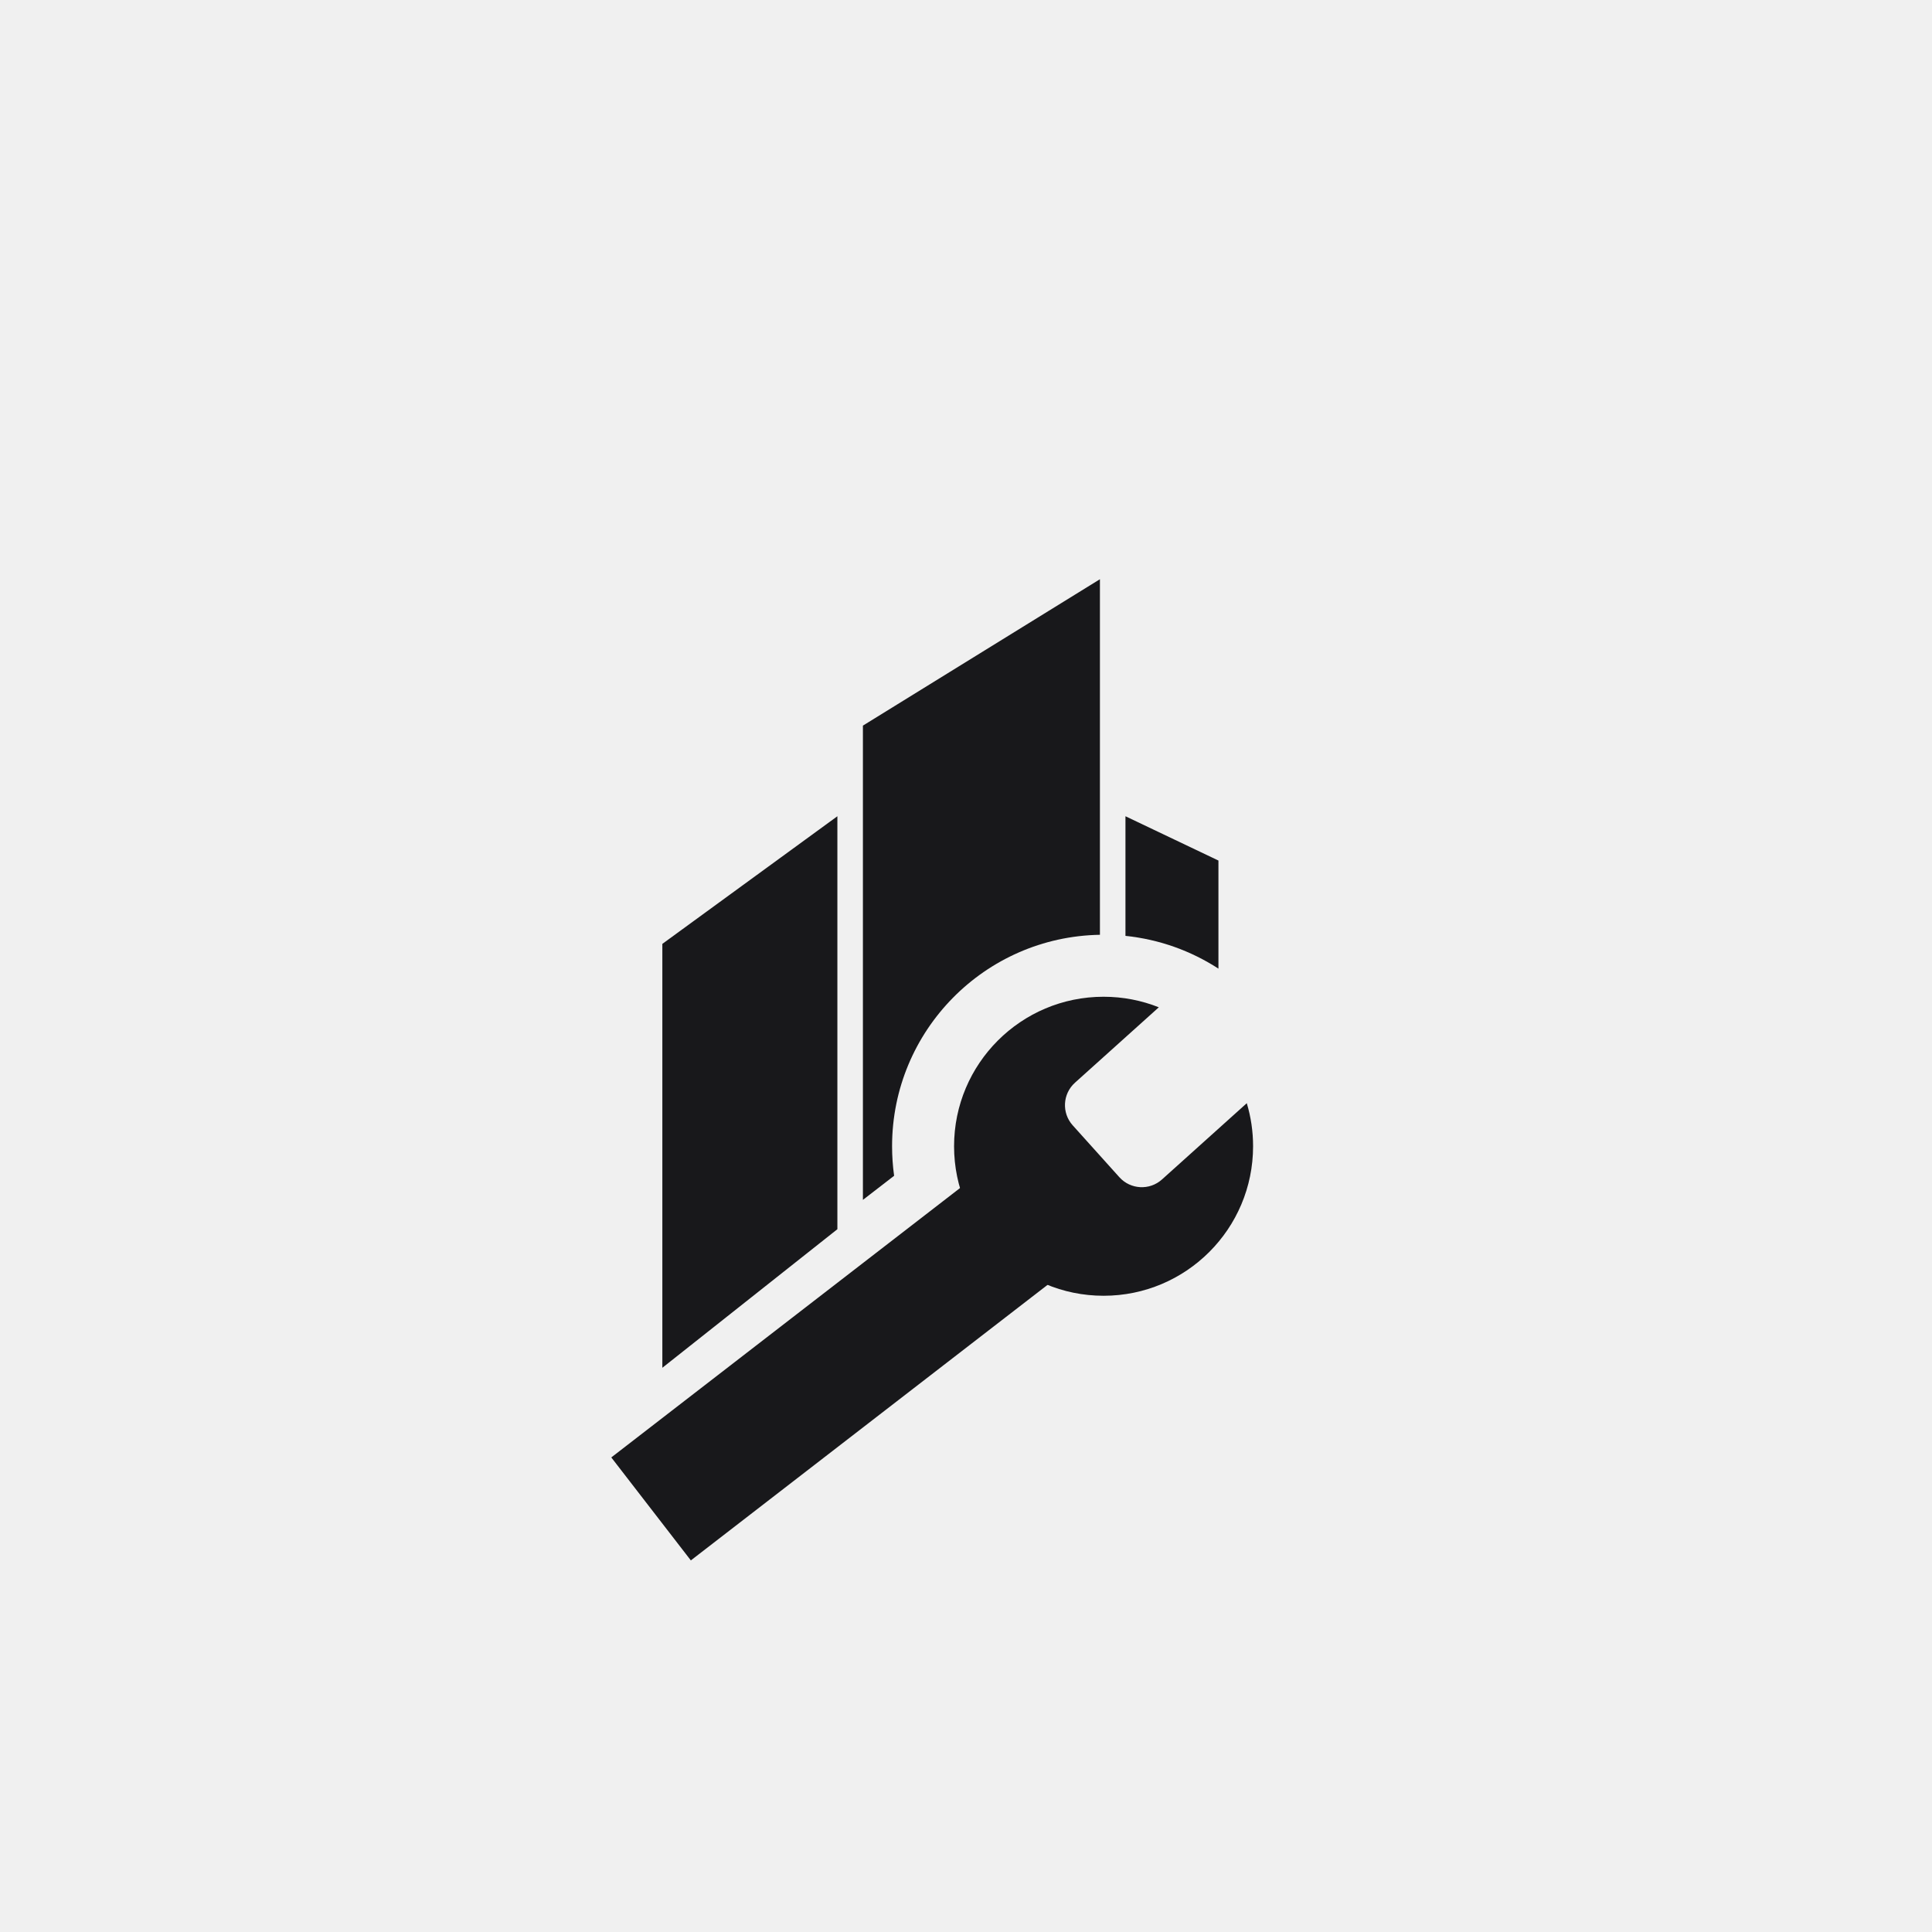
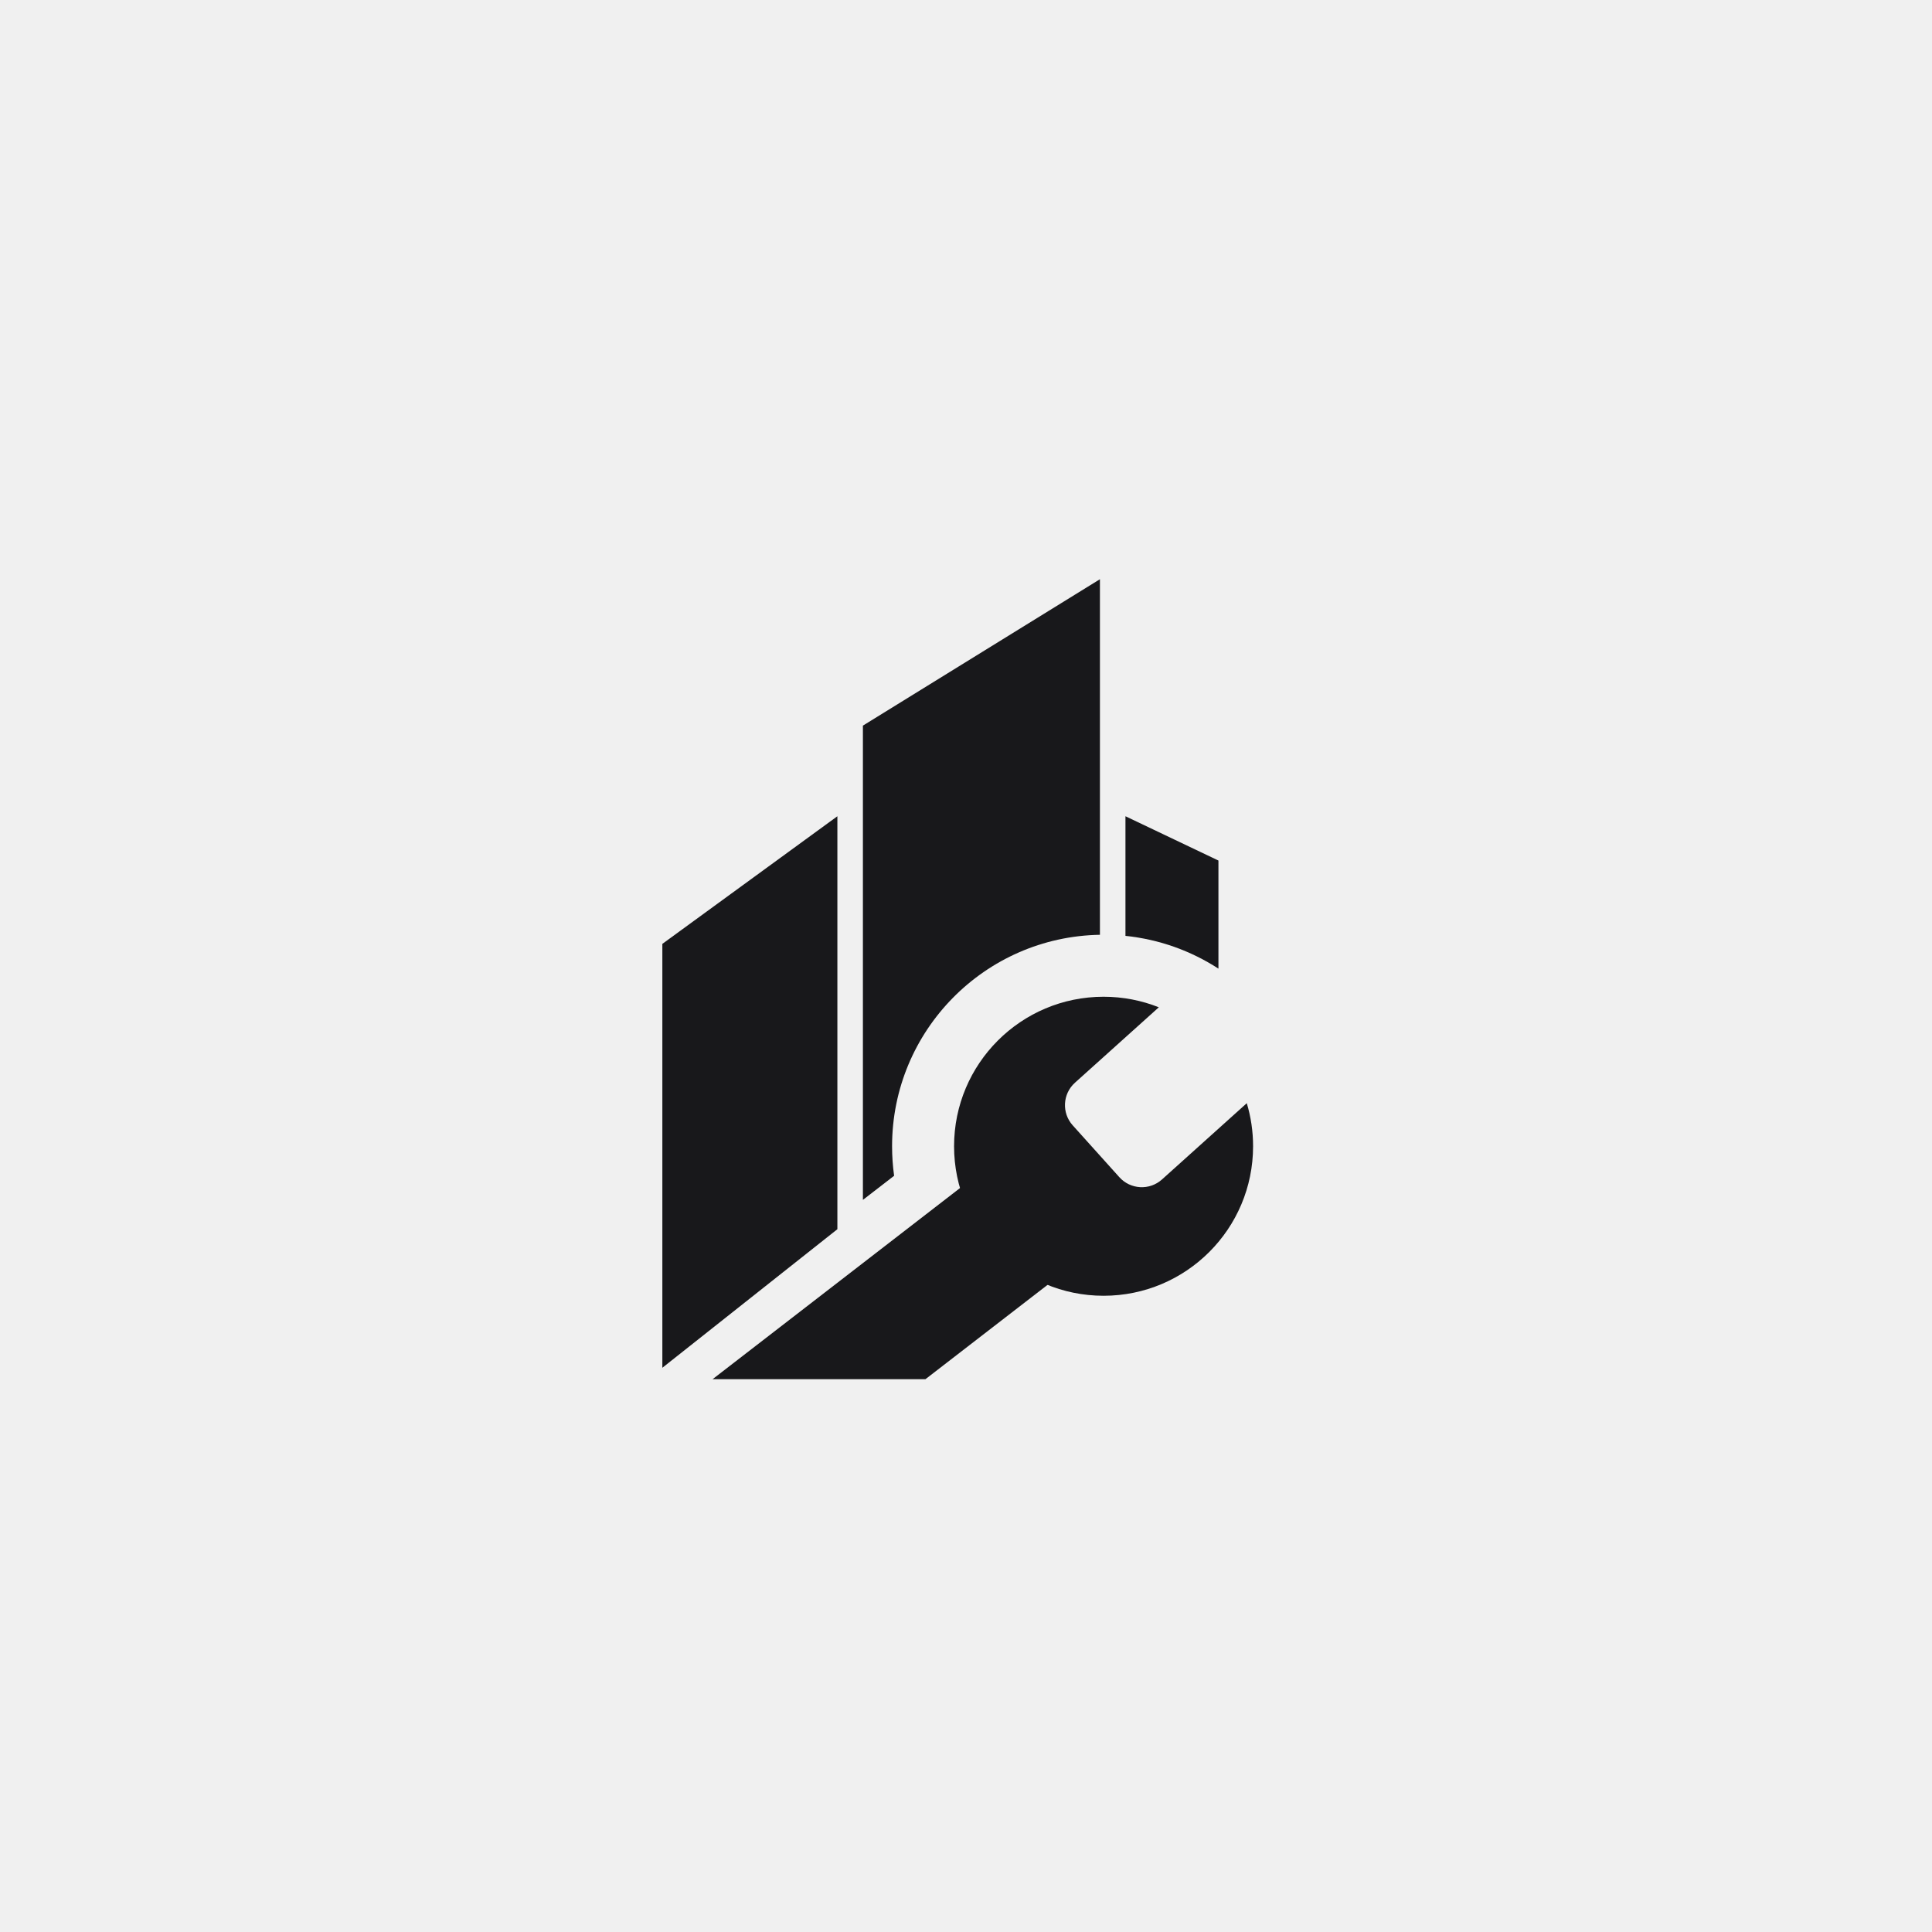
<svg xmlns="http://www.w3.org/2000/svg" width="1024" height="1024" viewBox="0 0 1024 1024" fill="none">
  <g transform="translate(324 293)" fill="#18181B">
-     <path d="M27.058 207.273L119.829 139.627V358.508L27.058 431.952V207.273Z" />
-     <path d="M258.985 202.458C197.967 203.49 148.82 253.274 148.82 314.539C148.82 319.848 149.188 325.071 149.902 330.184L133.358 342.963V91.597L258.985 14V202.458Z" />
-     <path d="M321.799 163.107V220.4C307.326 211.022 290.555 204.889 272.515 203.035V139.627L321.799 163.107Z" />
-     <rect y="479.466" width="261.884" height="68.971" transform="rotate(-37.685 0 479.466)" />
-     <path d="M260.918 235.297C271.261 235.297 281.141 237.28 290.2 240.884L245.756 280.853C239.186 286.762 238.65 296.878 244.559 303.448L269.281 330.939C275.19 337.509 285.306 338.045 291.876 332.137L336.823 291.715C338.993 298.943 340.16 306.605 340.16 314.539C340.159 358.303 304.682 393.78 260.918 393.78C217.155 393.78 181.676 358.303 181.676 314.539C181.676 270.775 217.154 235.297 260.918 235.297Z" />
+     <g clip-path="url(#clip0_41_87)">
+       <path d="M27.058 207.273L119.829 139.627V358.508L27.058 431.952V207.273Z" />
+       <path d="M258.985 202.458C197.967 203.49 148.82 253.274 148.82 314.539C148.82 319.848 149.188 325.071 149.902 330.184L133.358 342.963V91.597L258.985 14V202.458Z" />
+       <path d="M321.799 163.107V220.4C307.326 211.022 290.555 204.889 272.515 203.035V139.627L321.799 163.107Z" />
+       <rect y="479.466" width="261.884" height="68.971" transform="rotate(-37.685 0 479.466)" />
+       <path d="M260.918 235.297C271.261 235.297 281.141 237.28 290.2 240.884L245.756 280.853C239.186 286.762 238.65 296.878 244.559 303.448L269.281 330.939C275.19 337.509 285.306 338.045 291.876 332.137L336.823 291.715C338.993 298.943 340.16 306.605 340.16 314.539C340.159 358.303 304.682 393.78 260.918 393.78C217.155 393.78 181.676 358.303 181.676 314.539C181.676 270.775 217.154 235.297 260.918 235.297Z" />
+     </g>
  </g>
+   <defs>
+     <clipPath id="clip0_41_87">
+       <rect width="376" height="438" fill="white" />
+     </clipPath>
+   </defs>
</svg>
